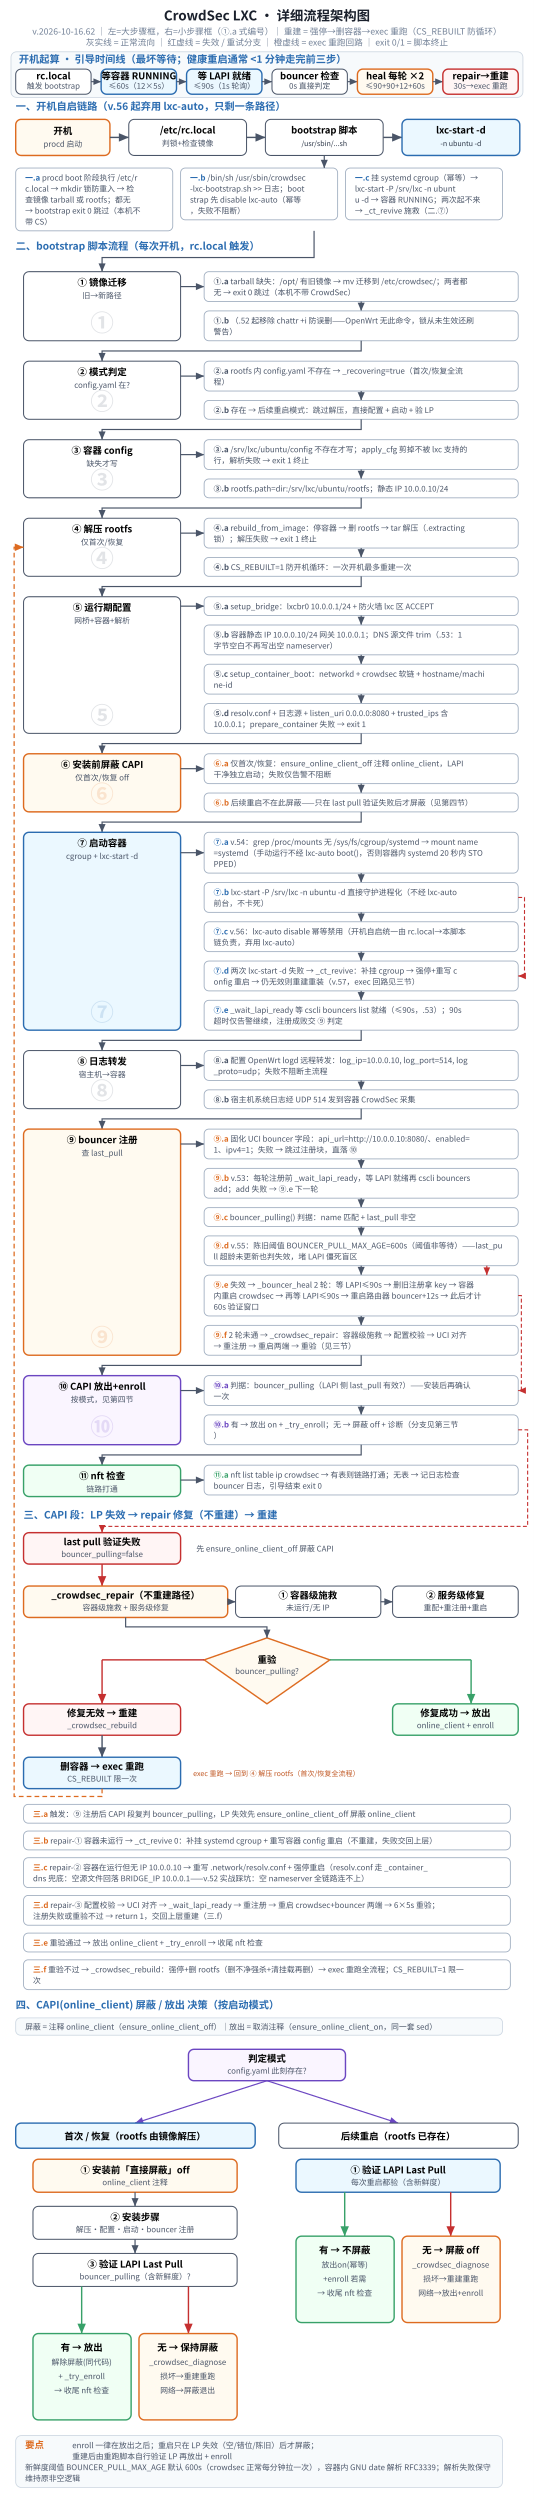
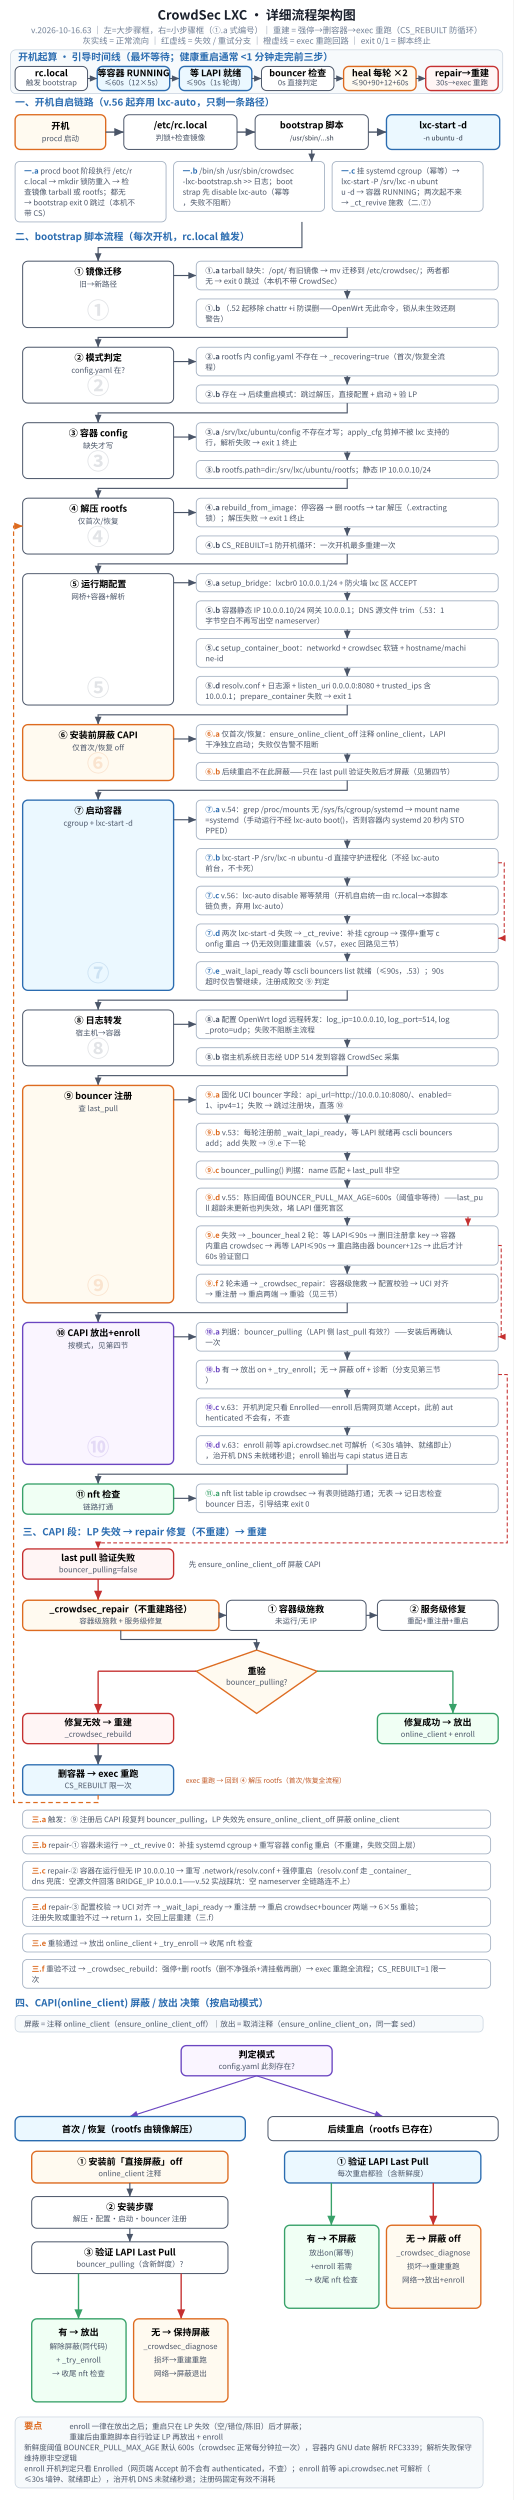
- <svg xmlns="http://www.w3.org/2000/svg" width="680" height="3184" viewBox="0 0 680 3184" font-family="-apple-system,'PingFang SC','Microsoft YaHei','Noto Sans CJK SC',sans-serif">
+ <svg xmlns="http://www.w3.org/2000/svg" width="680" height="3312" viewBox="0 0 680 3312" font-family="-apple-system,'PingFang SC','Microsoft YaHei','Noto Sans CJK SC',sans-serif">
  <defs>
    <marker id="arr" markerWidth="9" markerHeight="9" refX="7" refY="3" orient="auto" markerUnits="strokeWidth">
      <path d="M0,0 L7,3 L0,6 z" fill="#4a5568" />
    </marker>
    <marker id="arrRed" markerWidth="9" markerHeight="9" refX="7" refY="3" orient="auto" markerUnits="strokeWidth">
      <path d="M0,0 L7,3 L0,6 z" fill="#c53030" />
    </marker>
    <marker id="arrGreen" markerWidth="9" markerHeight="9" refX="7" refY="3" orient="auto" markerUnits="strokeWidth">
      <path d="M0,0 L7,3 L0,6 z" fill="#38a169" />
    </marker>
    <marker id="arrOrange" markerWidth="9" markerHeight="9" refX="7" refY="3" orient="auto" markerUnits="strokeWidth">
      <path d="M0,0 L7,3 L0,6 z" fill="#dd6b20" />
    </marker>
    <marker id="arrPurple" markerWidth="9" markerHeight="9" refX="7" refY="3" orient="auto" markerUnits="strokeWidth">
      <path d="M0,0 L7,3 L0,6 z" fill="#6b46c1" />
    </marker>
  </defs>
  <style>
    .title{font-size:17px;font-weight:700;fill:#1a202c;}
    .ver{font-size:11px;fill:#718096;}
    .sub{font-size:13px;font-weight:700;fill:#2b6cb0;}
    .sub2{font-size:12px;font-weight:600;fill:#dd6b20;}
    .node{fill:#fff;stroke:#4a5568;stroke-width:1.3;}
    .nodeBlue{fill:#ebf8ff;stroke:#2b6cb0;stroke-width:1.8;}
    .nodeGreen{fill:#f0fff4;stroke:#38a169;stroke-width:1.8;}
    .nodeOrange{fill:#fffaf0;stroke:#dd6b20;stroke-width:1.8;}
    .nodeRed{fill:#fff5f5;stroke:#c53030;stroke-width:1.8;}
    .nodePurple{fill:#faf5ff;stroke:#6b46c1;stroke-width:1.8;}
    .sml{fill:#ffffff;stroke:#a0aec0;stroke-width:1.1;}
    .nt{font-size:12px;font-weight:700;text-anchor:middle;}
    .nd{font-size:10px;text-anchor:middle;fill:#4a5568;}
    .ndl{font-size:10px;text-anchor:start;fill:#4a5568;}
    .mono{font-family:'SFMono-Regular',Consolas,'Noto Sans CJK SC',monospace;font-size:9px;text-anchor:middle;fill:#2d3748;}
    .bignum{font-size:30px;font-weight:700;text-anchor:middle;}
    .loop{stroke:#dd6b20;stroke-width:1.6;stroke-dasharray:6 4;fill:none;}
    .loopt{font-size:9px;fill:#c05621;}
  </style>
  <rect x="0" y="0" width="680" height="4096" fill="#ffffff" />
  <text x="340" y="26" class="title" text-anchor="middle">CrowdSec LXC · 详细流程架构图</text>
-   <text x="340" y="44" class="ver" text-anchor="middle">v.2026-10-16.62 ｜ 左=大步骤框，右=小步骤框（①.a 式编号）｜ 重建 = 强停→删容器→exec 重跑（CS_REBUILT 防循环）</text>
+   <text x="340" y="44" class="ver" text-anchor="middle">v.2026-10-16.63 ｜ 左=大步骤框，右=小步骤框（①.a 式编号）｜ 重建 = 强停→删容器→exec 重跑（CS_REBUILT 防循环）</text>
  <text x="340" y="58" class="ver" text-anchor="middle">灰实线 = 正常流向 ｜ 红虚线 = 失效 / 重试分支 ｜ 橙虚线 = exec 重跑回路 ｜ exit 0/1 = 脚本终止</text>
  <rect x="14" y="66" width="652" height="58" rx="7" fill="#f7fafc" stroke="#cbd5e0" stroke-width="1" />
  <text x="24" y="80" class="sub">开机起算 · 引导时间线（最坏等待；健康重启通常 &lt;1 分钟走完前三步）</text>
  <rect x="20" y="88" width="96" height="32" rx="7" class="node" />
  <text x="68.0" y="101" class="nt">rc.local</text>
  <text x="68.0" y="113" class="nd">触发 bootstrap</text>
  <line x1="116" y1="104" x2="128.8" y2="104" stroke="#4a5568" stroke-width="1.4" marker-end="url(#arr)" />
  <rect x="128.8" y="88" width="96" height="32" rx="7" class="nodeBlue" />
  <text x="176.8" y="101" class="nt">等容器 RUNNING</text>
  <text x="176.8" y="113" class="nd">≤60s（12×5s）</text>
  <line x1="224.8" y1="104" x2="237.6" y2="104" stroke="#4a5568" stroke-width="1.4" marker-end="url(#arr)" />
  <rect x="237.6" y="88" width="96" height="32" rx="7" class="nodeBlue" />
  <text x="285.6" y="101" class="nt">等 LAPI 就绪</text>
  <text x="285.6" y="113" class="nd">≤90s（1s 轮询）</text>
  <line x1="333.6" y1="104" x2="346.4" y2="104" stroke="#4a5568" stroke-width="1.4" marker-end="url(#arr)" />
  <rect x="346.4" y="88" width="96" height="32" rx="7" class="node" />
  <text x="394.4" y="101" class="nt">bouncer 检查</text>
  <text x="394.4" y="113" class="nd">0s 直接判定</text>
  <line x1="442.4" y1="104" x2="455.2" y2="104" stroke="#4a5568" stroke-width="1.4" marker-end="url(#arr)" />
  <rect x="455.2" y="88" width="96" height="32" rx="7" class="nodeOrange" />
  <text x="503.2" y="101" class="nt">heal 每轮 ×2</text>
  <text x="503.2" y="113" class="nd">≤90+90+12+60s</text>
  <line x1="551.2" y1="104" x2="564.0" y2="104" stroke="#4a5568" stroke-width="1.4" marker-end="url(#arr)" />
  <rect x="564.0" y="88" width="96" height="32" rx="7" class="nodeRed" />
  <text x="612.0" y="101" class="nt">repair→重建</text>
  <text x="612.0" y="113" class="nd">30s→exec 重跑</text>
  <text x="20" y="140" class="sub">一、开机自启链路（v.56 起弃用 lxc-auto，只剩一条路径）</text>
  <rect x="20" y="152" width="120" height="46" rx="7" class="nodeOrange" />
  <text x="80" y="171" class="nt">开机</text>
  <text x="80" y="187" class="nd">procd 启动</text>
  <line x1="140" y1="175" x2="164" y2="175" stroke="#4a5568" stroke-width="1.8" marker-end="url(#arr)" />
  <rect x="164" y="152" width="150" height="46" rx="7" class="node" />
  <text x="239" y="170" class="nt">/etc/rc.local</text>
  <text x="239" y="186" class="nd">判锁+检查镜像</text>
  <line x1="314" y1="175" x2="338" y2="175" stroke="#4a5568" stroke-width="1.8" marker-end="url(#arr)" />
  <rect x="338" y="152" width="150" height="46" rx="7" class="node" />
  <text x="413" y="170" class="nt">bootstrap 脚本</text>
  <text x="413" y="186" class="mono">/usr/sbin/...sh</text>
  <line x1="488" y1="175" x2="512" y2="175" stroke="#4a5568" stroke-width="1.8" marker-end="url(#arr)" />
  <rect x="512" y="152" width="150" height="46" rx="7" class="nodeBlue" />
  <text x="587" y="170" class="nt">lxc-start -d</text>
  <text x="587" y="186" class="mono">-n ubuntu -d</text>
  <rect x="20" y="214" width="200" height="80" rx="6" class="sml" />
  <text x="32" y="230" class="ndl">
    <tspan style="font-weight:700;fill:#2b6cb0">一.a</tspan> procd boot 阶段执行 /etc/r</text>
  <text x="32" y="244" class="ndl">c.local → mkdir 锁防重入 → 检</text>
  <text x="32" y="258" class="ndl">查镜像 tarball 或 rootfs；都无</text>
  <text x="32" y="272" class="ndl">→ bootstrap exit 0 跳过（本机不</text>
  <text x="32" y="286" class="ndl">带 CS）</text>
  <rect x="230" y="214" width="200" height="66" rx="6" class="sml" />
  <text x="242" y="230" class="ndl">
    <tspan style="font-weight:700;fill:#2b6cb0">一.b</tspan> /bin/sh /usr/sbin/crowdsec</text>
  <text x="242" y="244" class="ndl">-lxc-bootstrap.sh &gt;&gt; 日志；boot</text>
  <text x="242" y="258" class="ndl">strap 先 disable lxc-auto（幂等</text>
  <text x="242" y="272" class="ndl">，失败不阻断）</text>
  <rect x="440" y="214" width="200" height="66" rx="6" class="sml" />
  <text x="452" y="230" class="ndl">
    <tspan style="font-weight:700;fill:#2b6cb0">一.c</tspan> 挂 systemd cgroup（幂等）→</text>
  <text x="452" y="244" class="ndl">lxc-start -P /srv/lxc -n ubunt</text>
  <text x="452" y="258" class="ndl">u -d → 容器 RUNNING；两次起不来</text>
  <text x="452" y="272" class="ndl">→ _ct_revive 施救（二.⑦）</text>
  <line x1="413" y1="198" x2="413" y2="214" stroke="#4a5568" stroke-width="1.5" marker-end="url(#arr)" />
  <text x="20" y="318" class="sub">二、bootstrap 脚本流程（每次开机，rc.local 触发）</text>
  <path d="M400,294 L400,328 L130,328 L130,346" fill="none" stroke="#4a5568" stroke-width="1.5" marker-end="url(#arr)" />
  <rect x="30" y="346" width="200" height="88" rx="7" class="node" />
  <text x="130.0" y="364" class="nt">① 镜像迁移</text>
  <text x="130.0" y="380" class="nd">旧→新路径</text>
  <text x="130.0" y="422" class="bignum" fill="#4a5568" fill-opacity="0.16">①</text>
  <line x1="230" y1="365.0" x2="260" y2="365.0" stroke="#4a5568" stroke-width="1.5" marker-end="url(#arr)" />
  <rect x="260" y="346" width="400" height="38" rx="6" class="sml" />
  <text x="272" y="362" class="ndl">
    <tspan style="font-weight:700;fill:#4a5568">①.a</tspan> tarball 缺失：/opt/ 有旧镜像 → mv 迁移到 /etc/crowdsec/；两者都</text>
  <text x="272" y="376" class="ndl">无 → exit 0 跳过（本机不带 CrowdSec）</text>
  <line x1="460.0" y1="384" x2="460.0" y2="396" stroke="#4a5568" stroke-width="1.5" marker-end="url(#arr)" />
  <rect x="260" y="396" width="400" height="38" rx="6" class="sml" />
  <text x="272" y="412" class="ndl">
    <tspan style="font-weight:700;fill:#4a5568">①.b</tspan> （.52 起移除 chattr +i 防误删——OpenWrt 无此命令，锁从未生效还刷</text>
  <text x="272" y="426" class="ndl">警告）</text>
  <path d="M460,434 L460,447 L130,447 L130,460" fill="none" stroke="#4a5568" stroke-width="1.5" marker-end="url(#arr)" />
  <rect x="30" y="460" width="200" height="74" rx="7" class="node" />
  <text x="130.0" y="478" class="nt">② 模式判定</text>
  <text x="130.0" y="494" class="nd">config.yaml 在?</text>
  <text x="130.0" y="522" class="bignum" fill="#4a5568" fill-opacity="0.16">②</text>
  <line x1="230" y1="479.0" x2="260" y2="479.0" stroke="#4a5568" stroke-width="1.5" marker-end="url(#arr)" />
  <rect x="260" y="460" width="400" height="38" rx="6" class="sml" />
  <text x="272" y="476" class="ndl">
    <tspan style="font-weight:700;fill:#4a5568">②.a</tspan> rootfs 内 config.yaml 不存在 → _recovering=true（首次/恢复全流</text>
  <text x="272" y="490" class="ndl">程）</text>
  <line x1="460.0" y1="498" x2="460.0" y2="510" stroke="#4a5568" stroke-width="1.5" marker-end="url(#arr)" />
  <rect x="260" y="510" width="400" height="24" rx="6" class="sml" />
  <text x="272" y="526" class="ndl">
    <tspan style="font-weight:700;fill:#4a5568">②.b</tspan> 存在 → 后续重启模式：跳过解压，直接配置 + 启动 + 验 LP</text>
  <path d="M460,534 L460,547 L130,547 L130,560" fill="none" stroke="#4a5568" stroke-width="1.5" marker-end="url(#arr)" />
  <rect x="30" y="560" width="200" height="74" rx="7" class="node" />
  <text x="130.0" y="578" class="nt">③ 容器 config</text>
  <text x="130.0" y="594" class="nd">缺失才写</text>
  <text x="130.0" y="622" class="bignum" fill="#4a5568" fill-opacity="0.16">③</text>
  <line x1="230" y1="579.0" x2="260" y2="579.0" stroke="#4a5568" stroke-width="1.5" marker-end="url(#arr)" />
  <rect x="260" y="560" width="400" height="38" rx="6" class="sml" />
  <text x="272" y="576" class="ndl">
    <tspan style="font-weight:700;fill:#4a5568">③.a</tspan> /srv/lxc/ubuntu/config 不存在才写；apply_cfg 剪掉不被 lxc 支持的</text>
  <text x="272" y="590" class="ndl">行，解析失败 → exit 1 终止</text>
  <line x1="460.0" y1="598" x2="460.0" y2="610" stroke="#4a5568" stroke-width="1.5" marker-end="url(#arr)" />
  <rect x="260" y="610" width="400" height="24" rx="6" class="sml" />
  <text x="272" y="626" class="ndl">
    <tspan style="font-weight:700;fill:#4a5568">③.b</tspan> rootfs.path=dir:/srv/lxc/ubuntu/rootfs；静态 IP 10.0.0.10/24</text>
  <path d="M460,634 L460,647 L130,647 L130,660" fill="none" stroke="#4a5568" stroke-width="1.5" marker-end="url(#arr)" />
  <rect x="30" y="660" width="200" height="74" rx="7" class="node" />
  <text x="130.0" y="678" class="nt">④ 解压 rootfs</text>
  <text x="130.0" y="694" class="nd">仅首次/恢复</text>
  <text x="130.0" y="722" class="bignum" fill="#4a5568" fill-opacity="0.16">④</text>
  <line x1="230" y1="679.0" x2="260" y2="679.0" stroke="#4a5568" stroke-width="1.5" marker-end="url(#arr)" />
  <rect x="260" y="660" width="400" height="38" rx="6" class="sml" />
  <text x="272" y="676" class="ndl">
    <tspan style="font-weight:700;fill:#4a5568">④.a</tspan> rebuild_from_image：停容器 → 删 rootfs → tar 解压（.extracting</text>
  <text x="272" y="690" class="ndl">锁）；解压失败 → exit 1 终止</text>
  <line x1="460.0" y1="698" x2="460.0" y2="710" stroke="#4a5568" stroke-width="1.5" marker-end="url(#arr)" />
  <rect x="260" y="710" width="400" height="24" rx="6" class="sml" />
  <text x="272" y="726" class="ndl">
    <tspan style="font-weight:700;fill:#4a5568">④.b</tspan> CS_REBUILT=1 防开机循环：一次开机最多重建一次</text>
  <path d="M460,734 L460,747 L130,747 L130,760" fill="none" stroke="#4a5568" stroke-width="1.5" marker-end="url(#arr)" />
  <rect x="30" y="760" width="200" height="174" rx="7" class="node" />
  <text x="130.0" y="778" class="nt">⑤ 运行期配置</text>
  <text x="130.0" y="794" class="nd">网桥+容器+解析</text>
  <text x="130.0" y="922" class="bignum" fill="#4a5568" fill-opacity="0.16">⑤</text>
  <line x1="230" y1="772.0" x2="260" y2="772.0" stroke="#4a5568" stroke-width="1.5" marker-end="url(#arr)" />
  <rect x="260" y="760" width="400" height="24" rx="6" class="sml" />
  <text x="272" y="776" class="ndl">
    <tspan style="font-weight:700;fill:#4a5568">⑤.a</tspan> setup_bridge：lxcbr0 10.0.0.1/24 + 防火墙 lxc 区 ACCEPT</text>
  <line x1="460.0" y1="784" x2="460.0" y2="796" stroke="#4a5568" stroke-width="1.5" marker-end="url(#arr)" />
  <rect x="260" y="796" width="400" height="38" rx="6" class="sml" />
  <text x="272" y="812" class="ndl">
    <tspan style="font-weight:700;fill:#4a5568">⑤.b</tspan> 容器静态 IP 10.0.0.10/24 网关 10.0.0.1；DNS 源文件 trim（.53：1</text>
  <text x="272" y="826" class="ndl">字节空白不再写出空 nameserver）</text>
  <line x1="460.0" y1="834" x2="460.0" y2="846" stroke="#4a5568" stroke-width="1.5" marker-end="url(#arr)" />
  <rect x="260" y="846" width="400" height="38" rx="6" class="sml" />
  <text x="272" y="862" class="ndl">
    <tspan style="font-weight:700;fill:#4a5568">⑤.c</tspan> setup_container_boot：networkd + crowdsec 软链 + hostname/machi</text>
  <text x="272" y="876" class="ndl">ne-id</text>
  <line x1="460.0" y1="884" x2="460.0" y2="896" stroke="#4a5568" stroke-width="1.5" marker-end="url(#arr)" />
  <rect x="260" y="896" width="400" height="38" rx="6" class="sml" />
  <text x="272" y="912" class="ndl">
    <tspan style="font-weight:700;fill:#4a5568">⑤.d</tspan> resolv.conf + 日志源 + listen_uri 0.0.0.0:8080 + trusted_ips 含</text>
  <text x="272" y="926" class="ndl">10.0.0.1；prepare_container 失败 → exit 1</text>
  <path d="M460,934 L460,947 L130,947 L130,960" fill="none" stroke="#4a5568" stroke-width="1.5" marker-end="url(#arr)" />
  <rect x="30" y="960" width="200" height="74" rx="7" class="nodeOrange" />
  <text x="130.0" y="978" class="nt">⑥ 安装前屏蔽 CAPI</text>
  <text x="130.0" y="994" class="nd">仅首次/恢复 off</text>
  <text x="130.0" y="1022" class="bignum" fill="#dd6b20" fill-opacity="0.16">⑥</text>
  <line x1="230" y1="979.0" x2="260" y2="979.0" stroke="#4a5568" stroke-width="1.5" marker-end="url(#arr)" />
  <rect x="260" y="960" width="400" height="38" rx="6" class="sml" />
  <text x="272" y="976" class="ndl">
    <tspan style="font-weight:700;fill:#dd6b20">⑥.a</tspan> 仅首次/恢复：ensure_online_client_off 注释 online_client，LAPI</text>
  <text x="272" y="990" class="ndl">干净独立启动；失败仅告警不阻断</text>
  <line x1="460.0" y1="998" x2="460.0" y2="1010" stroke="#4a5568" stroke-width="1.5" marker-end="url(#arr)" />
  <rect x="260" y="1010" width="400" height="24" rx="6" class="sml" />
  <text x="272" y="1026" class="ndl">
    <tspan style="font-weight:700;fill:#dd6b20">⑥.b</tspan> 后续重启不在此屏蔽——只在 last pull 验证失败后才屏蔽（见第四节）</text>
  <path d="M460,1034 L460,1047 L130,1047 L130,1060" fill="none" stroke="#4a5568" stroke-width="1.5" marker-end="url(#arr)" />
  <rect x="30" y="1060" width="200" height="252" rx="7" class="nodeBlue" />
  <text x="130.0" y="1078" class="nt">⑦ 启动容器</text>
  <text x="130.0" y="1094" class="nd">cgroup + lxc-start -d</text>
  <text x="130.0" y="1300" class="bignum" fill="#2b6cb0" fill-opacity="0.16">⑦</text>
  <line x1="230" y1="1086.0" x2="260" y2="1086.0" stroke="#4a5568" stroke-width="1.5" marker-end="url(#arr)" />
  <rect x="260" y="1060" width="400" height="52" rx="6" class="sml" />
  <text x="272" y="1076" class="ndl">
    <tspan style="font-weight:700;fill:#2b6cb0">⑦.a</tspan> v.54：grep /proc/mounts 无 /sys/fs/cgroup/systemd → mount name</text>
  <text x="272" y="1090" class="ndl">=systemd（手动运行不经 lxc-auto boot()，否则容器内 systemd 20 秒内 STO</text>
  <text x="272" y="1104" class="ndl">PPED）</text>
  <line x1="460.0" y1="1112" x2="460.0" y2="1124" stroke="#4a5568" stroke-width="1.5" marker-end="url(#arr)" />
  <rect x="260" y="1124" width="400" height="38" rx="6" class="sml" />
  <text x="272" y="1140" class="ndl">
    <tspan style="font-weight:700;fill:#2b6cb0">⑦.b</tspan> lxc-start -P /srv/lxc -n ubuntu -d 直接守护进程化（不经 lxc-auto</text>
  <text x="272" y="1154" class="ndl">前台，不卡死）</text>
  <line x1="460.0" y1="1162" x2="460.0" y2="1174" stroke="#4a5568" stroke-width="1.5" marker-end="url(#arr)" />
  <rect x="260" y="1174" width="400" height="38" rx="6" class="sml" />
  <text x="272" y="1190" class="ndl">
    <tspan style="font-weight:700;fill:#2b6cb0">⑦.c</tspan> v.56：lxc-auto disable 幂等禁用（开机自启统一由 rc.local→本脚本</text>
  <text x="272" y="1204" class="ndl">链负责，弃用 lxc-auto）</text>
  <line x1="460.0" y1="1212" x2="460.0" y2="1224" stroke="#4a5568" stroke-width="1.5" marker-end="url(#arr)" />
  <rect x="260" y="1224" width="400" height="38" rx="6" class="sml" />
  <text x="272" y="1240" class="ndl">
    <tspan style="font-weight:700;fill:#2b6cb0">⑦.d</tspan> 两次 lxc-start -d 失败 → _ct_revive：补挂 cgroup → 强停+重写 c</text>
  <text x="272" y="1254" class="ndl">onfig 重启 → 仍无效则重建重装（v.57，exec 回路见三节）</text>
  <line x1="460.0" y1="1262" x2="460.0" y2="1274" stroke="#4a5568" stroke-width="1.5" marker-end="url(#arr)" />
  <rect x="260" y="1274" width="400" height="38" rx="6" class="sml" />
  <text x="272" y="1290" class="ndl">
    <tspan style="font-weight:700;fill:#2b6cb0">⑦.e</tspan> _wait_lapi_ready 等 cscli bouncers list 就绪（≤90s，.53）；90s</text>
  <text x="272" y="1304" class="ndl">超时仅告警继续，注册成败交 ⑨ 判定</text>
  <path d="M460,1312 L460,1325 L130,1325 L130,1338" fill="none" stroke="#4a5568" stroke-width="1.5" marker-end="url(#arr)" />
  <rect x="30" y="1338" width="200" height="74" rx="7" class="node" />
  <text x="130.0" y="1356" class="nt">⑧ 日志转发</text>
  <text x="130.0" y="1372" class="nd">宿主机→容器</text>
  <text x="130.0" y="1400" class="bignum" fill="#4a5568" fill-opacity="0.16">⑧</text>
  <line x1="230" y1="1357.0" x2="260" y2="1357.0" stroke="#4a5568" stroke-width="1.5" marker-end="url(#arr)" />
  <rect x="260" y="1338" width="400" height="38" rx="6" class="sml" />
  <text x="272" y="1354" class="ndl">
    <tspan style="font-weight:700;fill:#4a5568">⑧.a</tspan> 配置 OpenWrt logd 远程转发：log_ip=10.0.0.10, log_port=514, log</text>
  <text x="272" y="1368" class="ndl">_proto=udp；失败不阻断主流程</text>
  <line x1="460.0" y1="1376" x2="460.0" y2="1388" stroke="#4a5568" stroke-width="1.5" marker-end="url(#arr)" />
  <rect x="260" y="1388" width="400" height="24" rx="6" class="sml" />
  <text x="272" y="1404" class="ndl">
    <tspan style="font-weight:700;fill:#4a5568">⑧.b</tspan> 宿主机系统日志经 UDP 514 发到容器 CrowdSec 采集</text>
  <path d="M460,1412 L460,1425 L130,1425 L130,1438" fill="none" stroke="#4a5568" stroke-width="1.5" marker-end="url(#arr)" />
  <rect x="30" y="1438" width="200" height="288" rx="7" class="nodeOrange" />
  <text x="130.0" y="1456" class="nt">⑨ bouncer 注册</text>
  <text x="130.0" y="1472" class="nd">查 last_pull</text>
  <text x="130.0" y="1714" class="bignum" fill="#dd6b20" fill-opacity="0.16">⑨</text>
  <line x1="230" y1="1457.0" x2="260" y2="1457.0" stroke="#4a5568" stroke-width="1.5" marker-end="url(#arr)" />
  <rect x="260" y="1438" width="400" height="38" rx="6" class="sml" />
  <text x="272" y="1454" class="ndl">
    <tspan style="font-weight:700;fill:#dd6b20">⑨.a</tspan> 固化 UCI bouncer 字段：api_url=http://10.0.0.10:8080/、enabled=</text>
  <text x="272" y="1468" class="ndl">1、ipv4=1；失败 → 跳过注册块，直落 ⑩</text>
  <line x1="460.0" y1="1476" x2="460.0" y2="1488" stroke="#4a5568" stroke-width="1.5" marker-end="url(#arr)" />
  <rect x="260" y="1488" width="400" height="38" rx="6" class="sml" />
  <text x="272" y="1504" class="ndl">
    <tspan style="font-weight:700;fill:#dd6b20">⑨.b</tspan> v.53：每轮注册前 _wait_lapi_ready，等 LAPI 就绪再 cscli bouncers</text>
  <text x="272" y="1518" class="ndl">add；add 失败 → ⑨.e 下一轮</text>
  <line x1="460.0" y1="1526" x2="460.0" y2="1538" stroke="#4a5568" stroke-width="1.5" marker-end="url(#arr)" />
  <rect x="260" y="1538" width="400" height="24" rx="6" class="sml" />
  <text x="272" y="1554" class="ndl">
    <tspan style="font-weight:700;fill:#dd6b20">⑨.c</tspan> bouncer_pulling() 判据：name 匹配 + last_pull 非空</text>
  <line x1="460.0" y1="1562" x2="460.0" y2="1574" stroke="#4a5568" stroke-width="1.5" marker-end="url(#arr)" />
  <rect x="260" y="1574" width="400" height="38" rx="6" class="sml" />
  <text x="272" y="1590" class="ndl">
    <tspan style="font-weight:700;fill:#dd6b20">⑨.d</tspan> v.55：陈旧阈值 BOUNCER_PULL_MAX_AGE=600s（阈值非等待）——last_pu</text>
  <text x="272" y="1604" class="ndl">ll 超龄未更新也判失效，堵 LAPI 僵死盲区</text>
  <line x1="460.0" y1="1612" x2="460.0" y2="1624" stroke="#4a5568" stroke-width="1.5" marker-end="url(#arr)" />
  <rect x="260" y="1624" width="400" height="52" rx="6" class="sml" />
  <text x="272" y="1640" class="ndl">
    <tspan style="font-weight:700;fill:#dd6b20">⑨.e</tspan> 失效 → _bouncer_heal 2 轮：等 LAPI≤90s → 删旧注册拿 key → 容器</text>
  <text x="272" y="1654" class="ndl">内重启 crowdsec → 再等 LAPI≤90s → 重启路由器 bouncer+12s → 此后才计</text>
  <text x="272" y="1668" class="ndl">60s 验证窗口</text>
  <line x1="460.0" y1="1676" x2="460.0" y2="1688" stroke="#4a5568" stroke-width="1.5" marker-end="url(#arr)" />
  <rect x="260" y="1688" width="400" height="38" rx="6" class="sml" />
  <text x="272" y="1704" class="ndl">
    <tspan style="font-weight:700;fill:#dd6b20">⑨.f</tspan> 2 轮未通 → _crowdsec_repair：容器级施救 → 配置校验 → UCI 对齐</text>
  <text x="272" y="1718" class="ndl">→ 重注册 → 重启两端 → 重验（见三节）</text>
  <path d="M460,1726 L460,1739 L130,1739 L130,1752" fill="none" stroke="#4a5568" stroke-width="1.5" marker-end="url(#arr)" />
-   <rect x="30" y="1752" width="200" height="88" rx="7" class="nodePurple" />
+   <rect x="30" y="1752" width="200" height="188" rx="7" class="nodePurple" />
  <text x="130.0" y="1770" class="nt">⑩ CAPI 放出+enroll</text>
  <text x="130.0" y="1786" class="nd">按模式，见第四节</text>
-   <text x="130.0" y="1828" class="bignum" fill="#6b46c1" fill-opacity="0.16">⑩</text>
+   <text x="130.0" y="1928" class="bignum" fill="#6b46c1" fill-opacity="0.16">⑩</text>
  <line x1="230" y1="1771.0" x2="260" y2="1771.0" stroke="#4a5568" stroke-width="1.5" marker-end="url(#arr)" />
  <rect x="260" y="1752" width="400" height="38" rx="6" class="sml" />
  <text x="272" y="1768" class="ndl">
    <tspan style="font-weight:700;fill:#6b46c1">⑩.a</tspan> 判据：bouncer_pulling（LAPI 侧 last_pull 有效?）——安装后再确认</text>
  <text x="272" y="1782" class="ndl">一次</text>
  <line x1="460.0" y1="1790" x2="460.0" y2="1802" stroke="#4a5568" stroke-width="1.5" marker-end="url(#arr)" />
  <rect x="260" y="1802" width="400" height="38" rx="6" class="sml" />
  <text x="272" y="1818" class="ndl">
    <tspan style="font-weight:700;fill:#6b46c1">⑩.b</tspan> 有 → 放出 on + _try_enroll；无 → 屏蔽 off + 诊断（分支见第三节</text>
  <text x="272" y="1832" class="ndl">）</text>
-   <path d="M460,1840 L460,1853 L130,1853 L130,1866" fill="none" stroke="#4a5568" stroke-width="1.5" marker-end="url(#arr)" />
-   <rect x="30" y="1866" width="200" height="40" rx="7" class="nodeGreen" />
-   <text x="130.0" y="1884" class="nt">⑪ nft 检查</text>
-   <text x="130.0" y="1900" class="nd">链路打通</text>
-   <line x1="230" y1="1885.0" x2="260" y2="1885.0" stroke="#4a5568" stroke-width="1.5" marker-end="url(#arr)" />
-   <rect x="260" y="1866" width="400" height="38" rx="6" class="sml" />
-   <text x="272" y="1882" class="ndl">
+   <line x1="460.0" y1="1840" x2="460.0" y2="1852" stroke="#4a5568" stroke-width="1.5" marker-end="url(#arr)" />
+   <rect x="260" y="1852" width="400" height="38" rx="6" class="sml" />
+   <text x="272" y="1868" class="ndl">
+     <tspan style="font-weight:700;fill:#6b46c1">⑩.c</tspan> v.63：开机判定只看 Enrolled——enroll 后需网页端 Accept，此前 aut</text>
+   <text x="272" y="1882" class="ndl">henticated 不会有，不查</text>
+   <line x1="460.0" y1="1890" x2="460.0" y2="1902" stroke="#4a5568" stroke-width="1.5" marker-end="url(#arr)" />
+   <rect x="260" y="1902" width="400" height="38" rx="6" class="sml" />
+   <text x="272" y="1918" class="ndl">
+     <tspan style="font-weight:700;fill:#6b46c1">⑩.d</tspan> v.63：enroll 前等 api.crowdsec.net 可解析（≤30s 墙钟、就绪即止）</text>
+   <text x="272" y="1932" class="ndl">，治开机 DNS 未就绪秒退；enroll 输出与 capi status 进日志</text>
+   <path d="M460,1940 L460,1953 L130,1953 L130,1966" fill="none" stroke="#4a5568" stroke-width="1.5" marker-end="url(#arr)" />
+   <rect x="30" y="1966" width="200" height="40" rx="7" class="nodeGreen" />
+   <text x="130.0" y="1984" class="nt">⑪ nft 检查</text>
+   <text x="130.0" y="2000" class="nd">链路打通</text>
+   <line x1="230" y1="1985.0" x2="260" y2="1985.0" stroke="#4a5568" stroke-width="1.5" marker-end="url(#arr)" />
+   <rect x="260" y="1966" width="400" height="38" rx="6" class="sml" />
+   <text x="272" y="1982" class="ndl">
    <tspan style="font-weight:700;fill:#38a169">⑪.a</tspan> nft list table ip crowdsec → 有表则链路打通；无表 → 记日志检查</text>
-   <text x="272" y="1896" class="ndl">bouncer 日志，引导结束 exit 0</text>
-   <text x="30" y="1934" class="sub">三、CAPI 段：LP 失效 → repair 修复（不重建）→ 重建</text>
-   <rect x="30" y="1952" width="200" height="40" rx="7" class="nodeRed" />
-   <text x="130" y="1968" class="nt">last pull 验证失败</text>
-   <text x="130" y="1983" class="nd">bouncer_pulling=false</text>
-   <text x="250" y="1976" class="ndl">先 ensure_online_client_off 屏蔽 CAPI</text>
-   <line x1="130" y1="1992" x2="130" y2="2020" stroke="#c53030" stroke-width="1.8" marker-end="url(#arrRed)" />
-   <rect x="30" y="2020" width="260" height="40" rx="7" class="nodeOrange" />
-   <text x="160" y="2036" class="nt">_crowdsec_repair（不重建路径）</text>
-   <text x="160" y="2051" class="nd">容器级施救 + 服务级修复</text>
-   <rect x="300" y="2020" width="185" height="40" rx="7" class="node" />
-   <text x="392" y="2036" class="nt">① 容器级施救</text>
-   <text x="392" y="2051" class="nd">未运行/无 IP</text>
-   <line x1="290" y1="2040" x2="300" y2="2040" stroke="#4a5568" stroke-width="1.5" marker-end="url(#arr)" />
-   <rect x="500" y="2020" width="160" height="40" rx="7" class="node" />
-   <text x="580" y="2036" class="nt">② 服务级修复</text>
-   <text x="580" y="2051" class="nd">重配+重注册+重启</text>
-   <line x1="485" y1="2040" x2="500" y2="2040" stroke="#4a5568" stroke-width="1.5" marker-end="url(#arr)" />
-   <polygon points="340,2086 420,2114 340,2170 260,2114" fill="#fffaf0" stroke="#dd6b20" stroke-width="1.8" />
-   <text x="340" y="2118" class="nt">重验</text>
-   <text x="340" y="2132" class="nd">bouncer_pulling?</text>
-   <path d="M160,2060 L160,2072 L340,2072 L340,2086" fill="none" stroke="#4a5568" stroke-width="1.5" marker-end="url(#arr)" />
-   <line x1="420" y1="2114" x2="600" y2="2114" stroke="#38a169" stroke-width="1.8" />
-   <line x1="600" y1="2114" x2="600" y2="2170" stroke="#38a169" stroke-width="1.8" marker-end="url(#arrGreen)" />
-   <rect x="500" y="2170" width="160" height="40" rx="7" class="nodeGreen" />
-   <text x="580" y="2186" class="nt">修复成功 → 放出</text>
-   <text x="580" y="2201" class="nd">online_client + enroll</text>
-   <line x1="260" y1="2114" x2="130" y2="2114" stroke="#c53030" stroke-width="1.8" />
-   <line x1="130" y1="2114" x2="130" y2="2170" stroke="#c53030" stroke-width="1.8" marker-end="url(#arrRed)" />
-   <rect x="30" y="2170" width="200" height="40" rx="7" class="nodeRed" />
-   <text x="130" y="2186" class="nt">修复无效 → 重建</text>
-   <text x="130" y="2201" class="nd">_crowdsec_rebuild</text>
-   <line x1="130" y1="2210" x2="130" y2="2238" stroke="#4a5568" stroke-width="1.8" marker-end="url(#arr)" />
-   <rect x="30" y="2238" width="200" height="40" rx="7" class="nodeBlue" />
-   <text x="130" y="2254" class="nt">删容器 → exec 重跑</text>
-   <text x="130" y="2269" class="nd">CS_REBUILT 限一次</text>
-   <path d="M130,2278 L130,2288 L18,2288 L18,697.0 L30,697.0" fill="none" class="loop" marker-end="url(#arrOrange)" />
-   <text x="246" y="2262" class="loopt">exec 重跑 → 回到 ④ 解压 rootfs（首次/恢复全流程）</text>
+   <text x="272" y="1996" class="ndl">bouncer 日志，引导结束 exit 0</text>
+   <text x="30" y="2034" class="sub">三、CAPI 段：LP 失效 → repair 修复（不重建）→ 重建</text>
+   <rect x="30" y="2052" width="200" height="40" rx="7" class="nodeRed" />
+   <text x="130" y="2068" class="nt">last pull 验证失败</text>
+   <text x="130" y="2083" class="nd">bouncer_pulling=false</text>
+   <text x="250" y="2076" class="ndl">先 ensure_online_client_off 屏蔽 CAPI</text>
+   <line x1="130" y1="2092" x2="130" y2="2120" stroke="#c53030" stroke-width="1.8" marker-end="url(#arrRed)" />
+   <rect x="30" y="2120" width="260" height="40" rx="7" class="nodeOrange" />
+   <text x="160" y="2136" class="nt">_crowdsec_repair（不重建路径）</text>
+   <text x="160" y="2151" class="nd">容器级施救 + 服务级修复</text>
+   <rect x="300" y="2120" width="185" height="40" rx="7" class="node" />
+   <text x="392" y="2136" class="nt">① 容器级施救</text>
+   <text x="392" y="2151" class="nd">未运行/无 IP</text>
+   <line x1="290" y1="2140" x2="300" y2="2140" stroke="#4a5568" stroke-width="1.5" marker-end="url(#arr)" />
+   <rect x="500" y="2120" width="160" height="40" rx="7" class="node" />
+   <text x="580" y="2136" class="nt">② 服务级修复</text>
+   <text x="580" y="2151" class="nd">重配+重注册+重启</text>
+   <line x1="485" y1="2140" x2="500" y2="2140" stroke="#4a5568" stroke-width="1.5" marker-end="url(#arr)" />
+   <polygon points="340,2186 420,2214 340,2270 260,2214" fill="#fffaf0" stroke="#dd6b20" stroke-width="1.8" />
+   <text x="340" y="2218" class="nt">重验</text>
+   <text x="340" y="2232" class="nd">bouncer_pulling?</text>
+   <path d="M160,2160 L160,2172 L340,2172 L340,2186" fill="none" stroke="#4a5568" stroke-width="1.5" marker-end="url(#arr)" />
+   <line x1="420" y1="2214" x2="600" y2="2214" stroke="#38a169" stroke-width="1.8" />
+   <line x1="600" y1="2214" x2="600" y2="2270" stroke="#38a169" stroke-width="1.8" marker-end="url(#arrGreen)" />
+   <rect x="500" y="2270" width="160" height="40" rx="7" class="nodeGreen" />
+   <text x="580" y="2286" class="nt">修复成功 → 放出</text>
+   <text x="580" y="2301" class="nd">online_client + enroll</text>
+   <line x1="260" y1="2214" x2="130" y2="2214" stroke="#c53030" stroke-width="1.8" />
+   <line x1="130" y1="2214" x2="130" y2="2270" stroke="#c53030" stroke-width="1.8" marker-end="url(#arrRed)" />
+   <rect x="30" y="2270" width="200" height="40" rx="7" class="nodeRed" />
+   <text x="130" y="2286" class="nt">修复无效 → 重建</text>
+   <text x="130" y="2301" class="nd">_crowdsec_rebuild</text>
+   <line x1="130" y1="2310" x2="130" y2="2338" stroke="#4a5568" stroke-width="1.8" marker-end="url(#arr)" />
+   <rect x="30" y="2338" width="200" height="40" rx="7" class="nodeBlue" />
+   <text x="130" y="2354" class="nt">删容器 → exec 重跑</text>
+   <text x="130" y="2369" class="nd">CS_REBUILT 限一次</text>
+   <path d="M130,2378 L130,2388 L18,2388 L18,697.0 L30,697.0" fill="none" class="loop" marker-end="url(#arrOrange)" />
+   <text x="246" y="2362" class="loopt">exec 重跑 → 回到 ④ 解压 rootfs（首次/恢复全流程）</text>
  <path d="M660,1143.0 L668,1143.0 L668,1243.0 L660,1243.0" fill="none" stroke="#c53030" stroke-width="1.4" stroke-dasharray="5 3" marker-end="url(#arrRed)" />
  <path d="M620,1612 L620,1624" fill="none" stroke="#c53030" stroke-width="1.4" stroke-dasharray="5 3" marker-end="url(#arrRed)" />
  <path d="M660,1650.0 L664,1650.0 L664,1771.0 L660,1771.0" fill="none" stroke="#c53030" stroke-width="1.4" stroke-dasharray="5 3" marker-end="url(#arrRed)" />
-   <path d="M660,1821.0 L672,1821.0 L672,1944 L130,1944 L130,1952" fill="none" stroke="#c53030" stroke-width="1.4" stroke-dasharray="5 3" marker-end="url(#arrRed)" />
-   <rect x="30" y="2298" width="620" height="24" rx="6" class="sml" />
-   <text x="42" y="2314" class="ndl">
+   <path d="M660,1821.0 L672,1821.0 L672,2044 L130,2044 L130,2052" fill="none" stroke="#c53030" stroke-width="1.4" stroke-dasharray="5 3" marker-end="url(#arrRed)" />
+   <rect x="30" y="2398" width="620" height="24" rx="6" class="sml" />
+   <text x="42" y="2414" class="ndl">
    <tspan style="font-weight:700;fill:#dd6b20">三.a</tspan> 触发：⑨ 注册后 CAPI 段复判 bouncer_pulling，LP 失效先 ensure_online_client_off 屏蔽 online_client</text>
-   <rect x="30" y="2332" width="620" height="24" rx="6" class="sml" />
-   <text x="42" y="2348" class="ndl">
+   <rect x="30" y="2432" width="620" height="24" rx="6" class="sml" />
+   <text x="42" y="2448" class="ndl">
    <tspan style="font-weight:700;fill:#dd6b20">三.b</tspan> repair-① 容器未运行 → _ct_revive 0：补挂 systemd cgroup + 重写容器 config 重启（不重建，失败交回上层）</text>
-   <rect x="30" y="2366" width="620" height="38" rx="6" class="sml" />
-   <text x="42" y="2382" class="ndl">
+   <rect x="30" y="2466" width="620" height="38" rx="6" class="sml" />
+   <text x="42" y="2482" class="ndl">
    <tspan style="font-weight:700;fill:#dd6b20">三.c</tspan> repair-② 容器在运行但无 IP 10.0.0.10 → 重写 .network/resolv.conf + 强停重启（resolv.conf 走 _container_</text>
-   <text x="42" y="2396" class="ndl">dns 兜底：空源文件回落 BRIDGE_IP 10.0.0.1——v.52 实战踩坑：空 nameserver 全链路连不上）</text>
-   <rect x="30" y="2414" width="620" height="38" rx="6" class="sml" />
-   <text x="42" y="2430" class="ndl">
+   <text x="42" y="2496" class="ndl">dns 兜底：空源文件回落 BRIDGE_IP 10.0.0.1——v.52 实战踩坑：空 nameserver 全链路连不上）</text>
+   <rect x="30" y="2514" width="620" height="38" rx="6" class="sml" />
+   <text x="42" y="2530" class="ndl">
    <tspan style="font-weight:700;fill:#dd6b20">三.d</tspan> repair-③ 配置校验 → UCI 对齐 → _wait_lapi_ready → 重注册 → 重启 crowdsec+bouncer 两端 → 6×5s 重验；</text>
-   <text x="42" y="2444" class="ndl">注册失败或重验不过 → return 1，交回上层重建（三.f）</text>
-   <rect x="30" y="2462" width="620" height="24" rx="6" class="sml" />
-   <text x="42" y="2478" class="ndl">
+   <text x="42" y="2544" class="ndl">注册失败或重验不过 → return 1，交回上层重建（三.f）</text>
+   <rect x="30" y="2562" width="620" height="24" rx="6" class="sml" />
+   <text x="42" y="2578" class="ndl">
    <tspan style="font-weight:700;fill:#dd6b20">三.e</tspan> 重验通过 → 放出 online_client + _try_enroll → 收尾 nft 检查</text>
-   <rect x="30" y="2496" width="620" height="38" rx="6" class="sml" />
-   <text x="42" y="2512" class="ndl">
+   <rect x="30" y="2596" width="620" height="38" rx="6" class="sml" />
+   <text x="42" y="2612" class="ndl">
    <tspan style="font-weight:700;fill:#dd6b20">三.f</tspan> 重验不过 → _crowdsec_rebuild：强停+删 rootfs（删不净强杀+清挂载再删）→ exec 重跑全流程；CS_REBUILT=1 限一</text>
-   <text x="42" y="2526" class="ndl">次</text>
-   <text x="20" y="2558" class="sub">四、CAPI(online_client) 屏蔽 / 放出 决策（按启动模式）</text>
-   <rect x="20" y="2570" width="620" height="22" rx="6" fill="#f7fafc" stroke="#cbd5e0" stroke-width="1" />
-   <text x="32" y="2585" class="ndl">屏蔽 = 注释 online_client（ensure_online_client_off）｜放出 = 取消注释（ensure_online_client_on，同一套 sed）</text>
-   <rect x="240" y="2610" width="200" height="40" rx="7" class="nodePurple" />
-   <text x="340" y="2626" class="nt">判定模式</text>
-   <text x="340" y="2641" class="nd">config.yaml 此刻存在?</text>
-   <line x1="340" y1="2650" x2="172" y2="2704" stroke="#6b46c1" stroke-width="1.5" marker-end="url(#arrPurple)" />
-   <line x1="340" y1="2650" x2="507" y2="2704" stroke="#6b46c1" stroke-width="1.5" marker-end="url(#arrPurple)" />
-   <rect x="20" y="2704" width="305" height="32" rx="7" class="nodeBlue" />
-   <text x="172" y="2725" class="nt">首次 / 恢复（rootfs 由镜像解压）</text>
-   <rect x="355" y="2704" width="305" height="32" rx="7" class="node" />
-   <text x="507" y="2725" class="nt">后续重启（rootfs 已存在）</text>
-   <rect x="42" y="2750" width="260" height="42" rx="7" class="nodeOrange" />
-   <text x="172" y="2768" class="nt">① 安装前「直接屏蔽」off</text>
-   <text x="172" y="2783" class="nd">online_client 注释</text>
-   <line x1="172" y1="2792" x2="172" y2="2810" stroke="#4a5568" stroke-width="1.5" marker-end="url(#arr)" />
-   <rect x="42" y="2810" width="260" height="42" rx="7" class="node" />
-   <text x="172" y="2828" class="nt">② 安装步骤</text>
-   <text x="172" y="2843" class="nd">解压·配置·启动·bouncer 注册</text>
-   <line x1="172" y1="2852" x2="172" y2="2870" stroke="#4a5568" stroke-width="1.5" marker-end="url(#arr)" />
-   <rect x="42" y="2870" width="260" height="42" rx="7" class="node" />
-   <text x="172" y="2888" class="nt">③ 验证 LAPI Last Pull</text>
-   <text x="172" y="2903" class="nd">bouncer_pulling（含新鲜度）?</text>
-   <line x1="104" y1="2912" x2="104" y2="2972" stroke="#38a169" stroke-width="1.8" marker-end="url(#arrGreen)" />
-   <line x1="240" y1="2912" x2="240" y2="2972" stroke="#c53030" stroke-width="1.8" marker-end="url(#arrRed)" />
-   <rect x="42" y="2972" width="125" height="110" rx="7" class="nodeGreen" />
-   <text x="104" y="2994" class="nt">有 → 放出</text>
-   <text x="104" y="3012" class="nd">解除屏蔽(同代码)</text>
-   <text x="104" y="3030" class="nd">+ _try_enroll</text>
-   <text x="104" y="3048" class="nd">→ 收尾 nft 检查</text>
-   <rect x="177" y="2972" width="125" height="110" rx="7" class="nodeOrange" />
-   <text x="239" y="2994" class="nt">无 → 保持屏蔽</text>
-   <text x="239" y="3012" class="nd">_crowdsec_diagnose</text>
-   <text x="239" y="3030" class="nd">损坏→重建重跑</text>
-   <text x="239" y="3048" class="nd">网络→屏蔽退出</text>
-   <rect x="377" y="2750" width="260" height="42" rx="7" class="nodeBlue" />
-   <text x="507" y="2768" class="nt">① 验证 LAPI Last Pull</text>
-   <text x="507" y="2783" class="nd">每次重启都验（含新鲜度）</text>
-   <line x1="439" y1="2792" x2="439" y2="2848" stroke="#38a169" stroke-width="1.8" marker-end="url(#arrGreen)" />
-   <line x1="574" y1="2792" x2="574" y2="2848" stroke="#c53030" stroke-width="1.8" marker-end="url(#arrRed)" />
-   <rect x="377" y="2848" width="125" height="110" rx="7" class="nodeGreen" />
-   <text x="439" y="2870" class="nt">有 → 不屏蔽</text>
-   <text x="439" y="2888" class="nd">放出on(幂等)</text>
-   <text x="439" y="2906" class="nd">+enroll 若需</text>
-   <text x="439" y="2924" class="nd">→ 收尾 nft 检查</text>
-   <rect x="512" y="2848" width="125" height="110" rx="7" class="nodeOrange" />
-   <text x="574" y="2870" class="nt">无 → 屏蔽 off</text>
-   <text x="574" y="2888" class="nd">_crowdsec_diagnose</text>
-   <text x="574" y="2906" class="nd">损坏→重建重跑</text>
-   <text x="574" y="2924" class="nd">网络→放出+enroll</text>
-   <rect x="20" y="3102" width="620" height="66" rx="7" fill="#f7fafc" stroke="#cbd5e0" stroke-width="1" />
-   <text x="32" y="3118" class="sub2">要点</text>
-   <text x="92" y="3118" class="ndl">enroll 一律在放出之后；重启只在 LP 失效（空/错位/陈旧）后才屏蔽；</text>
-   <text x="92" y="3132" class="ndl">重建后由重跑脚本自行验证 LP 再放出 + enroll</text>
-   <text x="32" y="3146" class="ndl">新鲜度阈值 BOUNCER_PULL_MAX_AGE 默认 600s（crowdsec 正常每分钟拉一次），容器内 GNU date 解析 RFC3339；解析失败保守</text>
-   <text x="32" y="3160" class="ndl">维持原非空逻辑</text>
+   <text x="42" y="2626" class="ndl">次</text>
+   <text x="20" y="2658" class="sub">四、CAPI(online_client) 屏蔽 / 放出 决策（按启动模式）</text>
+   <rect x="20" y="2670" width="620" height="22" rx="6" fill="#f7fafc" stroke="#cbd5e0" stroke-width="1" />
+   <text x="32" y="2685" class="ndl">屏蔽 = 注释 online_client（ensure_online_client_off）｜放出 = 取消注释（ensure_online_client_on，同一套 sed）</text>
+   <rect x="240" y="2710" width="200" height="40" rx="7" class="nodePurple" />
+   <text x="340" y="2726" class="nt">判定模式</text>
+   <text x="340" y="2741" class="nd">config.yaml 此刻存在?</text>
+   <line x1="340" y1="2750" x2="172" y2="2804" stroke="#6b46c1" stroke-width="1.5" marker-end="url(#arrPurple)" />
+   <line x1="340" y1="2750" x2="507" y2="2804" stroke="#6b46c1" stroke-width="1.5" marker-end="url(#arrPurple)" />
+   <rect x="20" y="2804" width="305" height="32" rx="7" class="nodeBlue" />
+   <text x="172" y="2825" class="nt">首次 / 恢复（rootfs 由镜像解压）</text>
+   <rect x="355" y="2804" width="305" height="32" rx="7" class="node" />
+   <text x="507" y="2825" class="nt">后续重启（rootfs 已存在）</text>
+   <rect x="42" y="2850" width="260" height="42" rx="7" class="nodeOrange" />
+   <text x="172" y="2868" class="nt">① 安装前「直接屏蔽」off</text>
+   <text x="172" y="2883" class="nd">online_client 注释</text>
+   <line x1="172" y1="2892" x2="172" y2="2910" stroke="#4a5568" stroke-width="1.5" marker-end="url(#arr)" />
+   <rect x="42" y="2910" width="260" height="42" rx="7" class="node" />
+   <text x="172" y="2928" class="nt">② 安装步骤</text>
+   <text x="172" y="2943" class="nd">解压·配置·启动·bouncer 注册</text>
+   <line x1="172" y1="2952" x2="172" y2="2970" stroke="#4a5568" stroke-width="1.5" marker-end="url(#arr)" />
+   <rect x="42" y="2970" width="260" height="42" rx="7" class="node" />
+   <text x="172" y="2988" class="nt">③ 验证 LAPI Last Pull</text>
+   <text x="172" y="3003" class="nd">bouncer_pulling（含新鲜度）?</text>
+   <line x1="104" y1="3012" x2="104" y2="3072" stroke="#38a169" stroke-width="1.8" marker-end="url(#arrGreen)" />
+   <line x1="240" y1="3012" x2="240" y2="3072" stroke="#c53030" stroke-width="1.8" marker-end="url(#arrRed)" />
+   <rect x="42" y="3072" width="125" height="110" rx="7" class="nodeGreen" />
+   <text x="104" y="3094" class="nt">有 → 放出</text>
+   <text x="104" y="3112" class="nd">解除屏蔽(同代码)</text>
+   <text x="104" y="3130" class="nd">+ _try_enroll</text>
+   <text x="104" y="3148" class="nd">→ 收尾 nft 检查</text>
+   <rect x="177" y="3072" width="125" height="110" rx="7" class="nodeOrange" />
+   <text x="239" y="3094" class="nt">无 → 保持屏蔽</text>
+   <text x="239" y="3112" class="nd">_crowdsec_diagnose</text>
+   <text x="239" y="3130" class="nd">损坏→重建重跑</text>
+   <text x="239" y="3148" class="nd">网络→屏蔽退出</text>
+   <rect x="377" y="2850" width="260" height="42" rx="7" class="nodeBlue" />
+   <text x="507" y="2868" class="nt">① 验证 LAPI Last Pull</text>
+   <text x="507" y="2883" class="nd">每次重启都验（含新鲜度）</text>
+   <line x1="439" y1="2892" x2="439" y2="2948" stroke="#38a169" stroke-width="1.8" marker-end="url(#arrGreen)" />
+   <line x1="574" y1="2892" x2="574" y2="2948" stroke="#c53030" stroke-width="1.8" marker-end="url(#arrRed)" />
+   <rect x="377" y="2948" width="125" height="110" rx="7" class="nodeGreen" />
+   <text x="439" y="2970" class="nt">有 → 不屏蔽</text>
+   <text x="439" y="2988" class="nd">放出on(幂等)</text>
+   <text x="439" y="3006" class="nd">+enroll 若需</text>
+   <text x="439" y="3024" class="nd">→ 收尾 nft 检查</text>
+   <rect x="512" y="2948" width="125" height="110" rx="7" class="nodeOrange" />
+   <text x="574" y="2970" class="nt">无 → 屏蔽 off</text>
+   <text x="574" y="2988" class="nd">_crowdsec_diagnose</text>
+   <text x="574" y="3006" class="nd">损坏→重建重跑</text>
+   <text x="574" y="3024" class="nd">网络→放出+enroll</text>
+   <rect x="20" y="3202" width="620" height="94" rx="7" fill="#f7fafc" stroke="#cbd5e0" stroke-width="1" />
+   <text x="32" y="3218" class="sub2">要点</text>
+   <text x="92" y="3218" class="ndl">enroll 一律在放出之后；重启只在 LP 失效（空/错位/陈旧）后才屏蔽；</text>
+   <text x="92" y="3232" class="ndl">重建后由重跑脚本自行验证 LP 再放出 + enroll</text>
+   <text x="32" y="3246" class="ndl">新鲜度阈值 BOUNCER_PULL_MAX_AGE 默认 600s（crowdsec 正常每分钟拉一次），容器内 GNU date 解析 RFC3339；解析失败保守</text>
+   <text x="32" y="3260" class="ndl">维持原非空逻辑</text>
+   <text x="32" y="3274" class="ndl">enroll 开机判定只看 Enrolled（网页端 Accept 前不会有 authenticated，不查）；enroll 前等 api.crowdsec.net 可解析（</text>
+   <text x="32" y="3288" class="ndl">≤30s 墙钟、就绪即止），治开机 DNS 未就绪秒退；注册码固定有效不消耗</text>
</svg>
